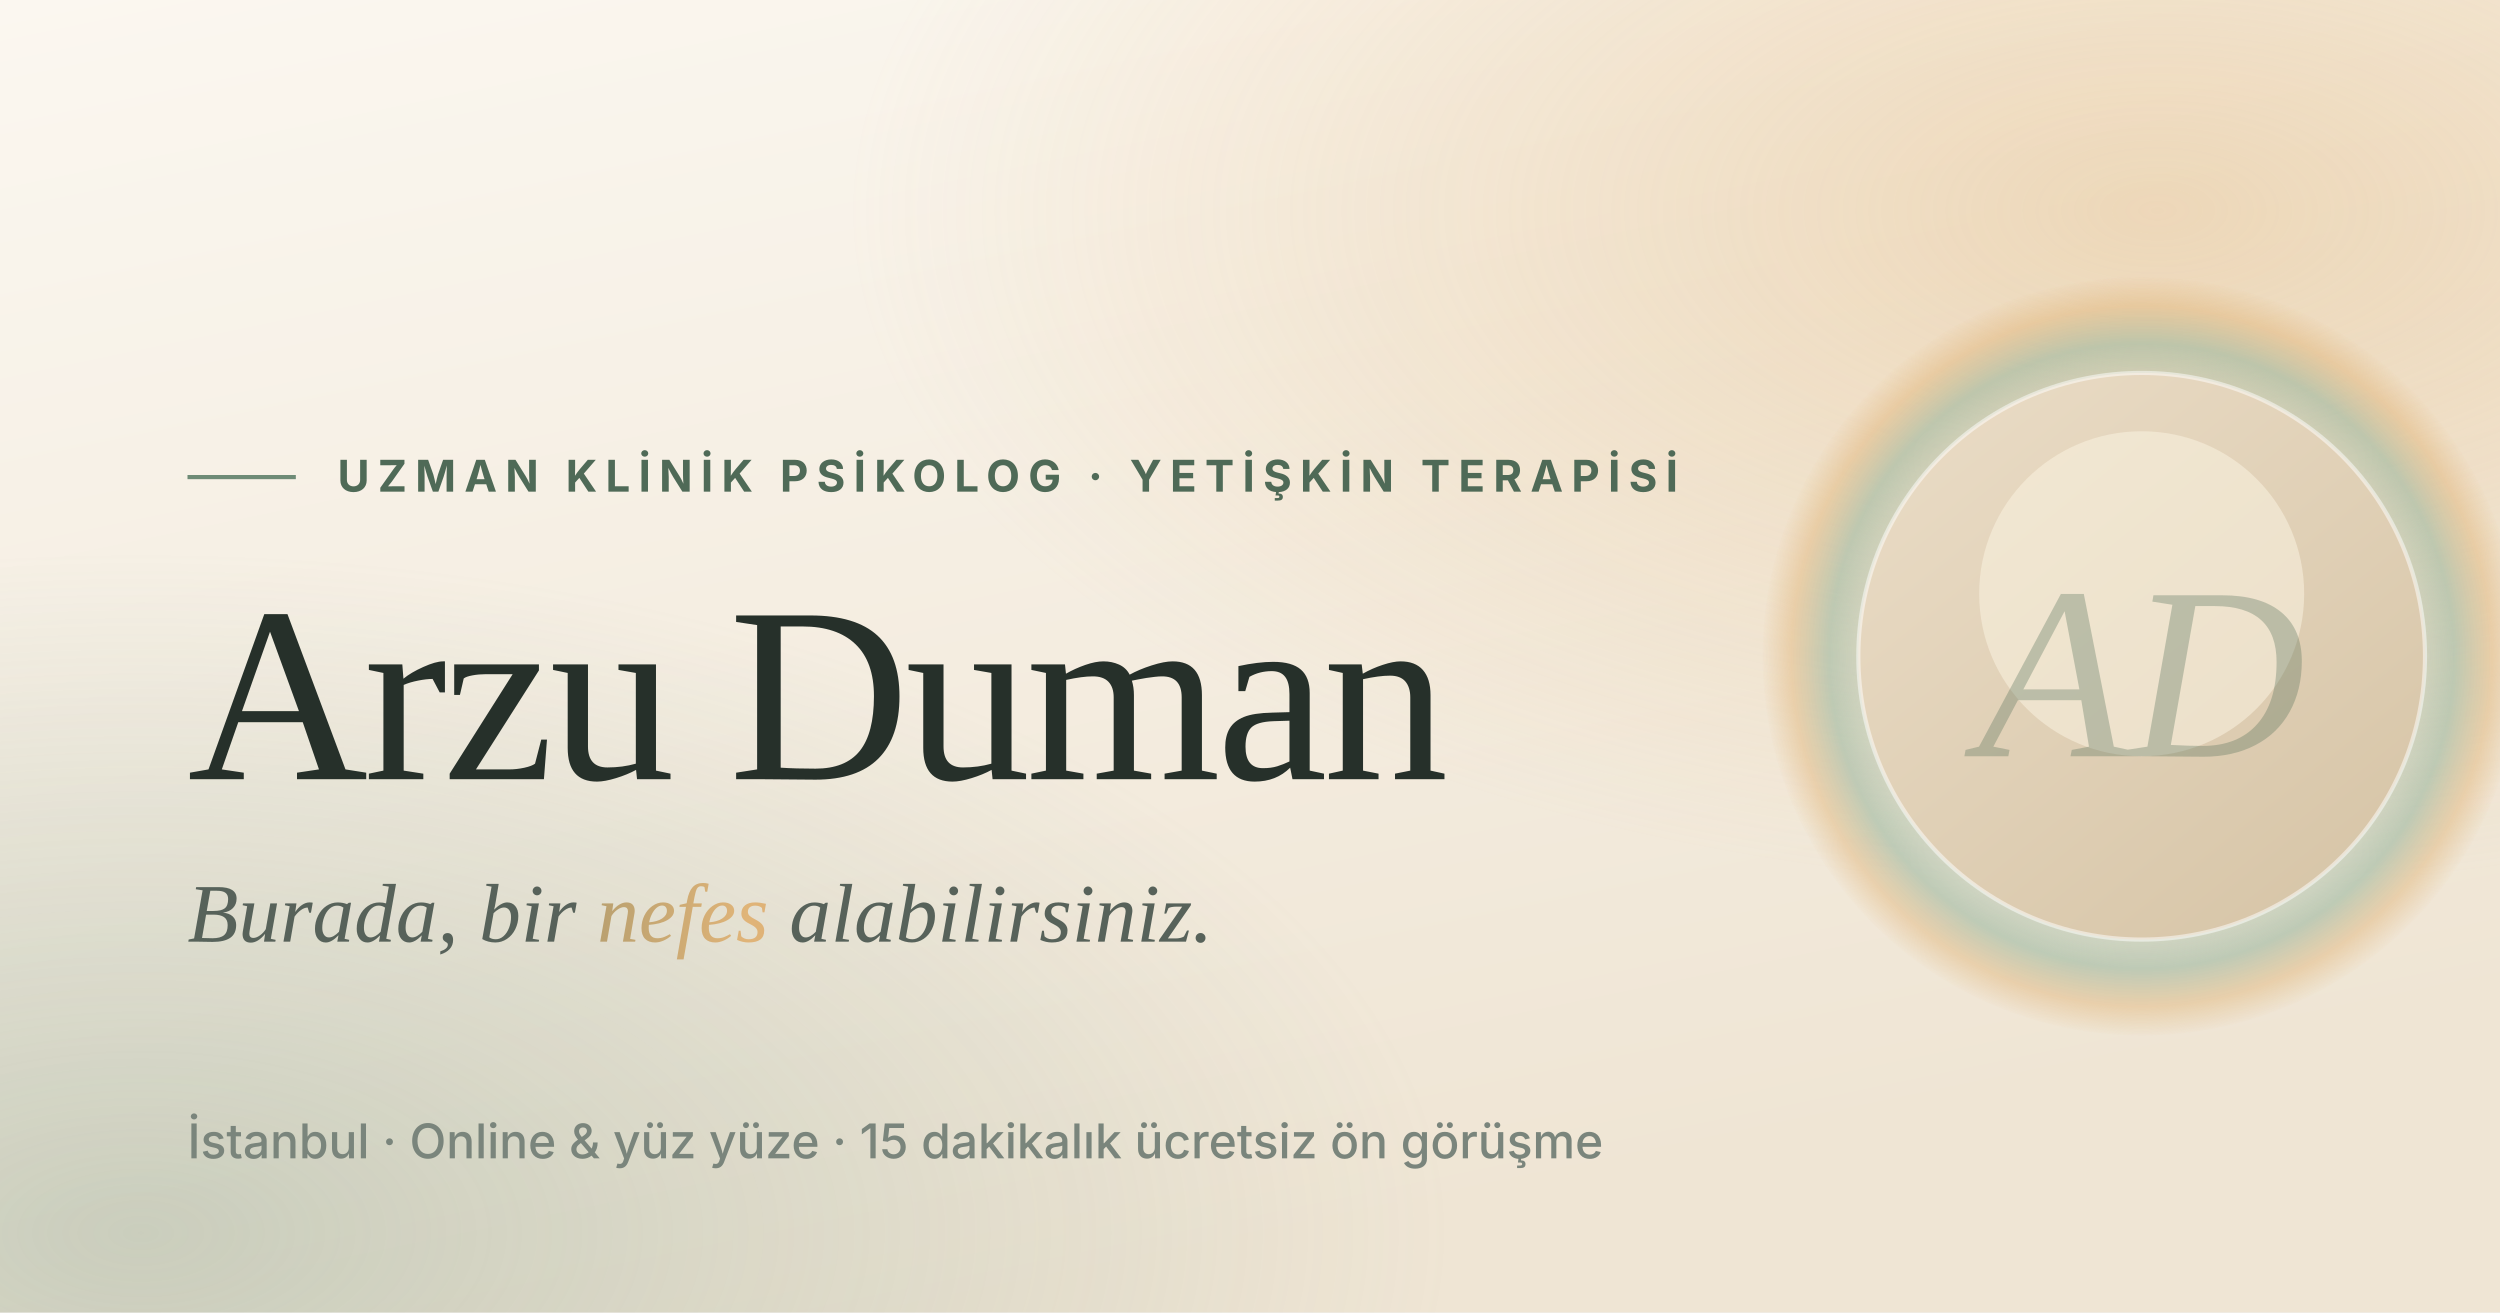
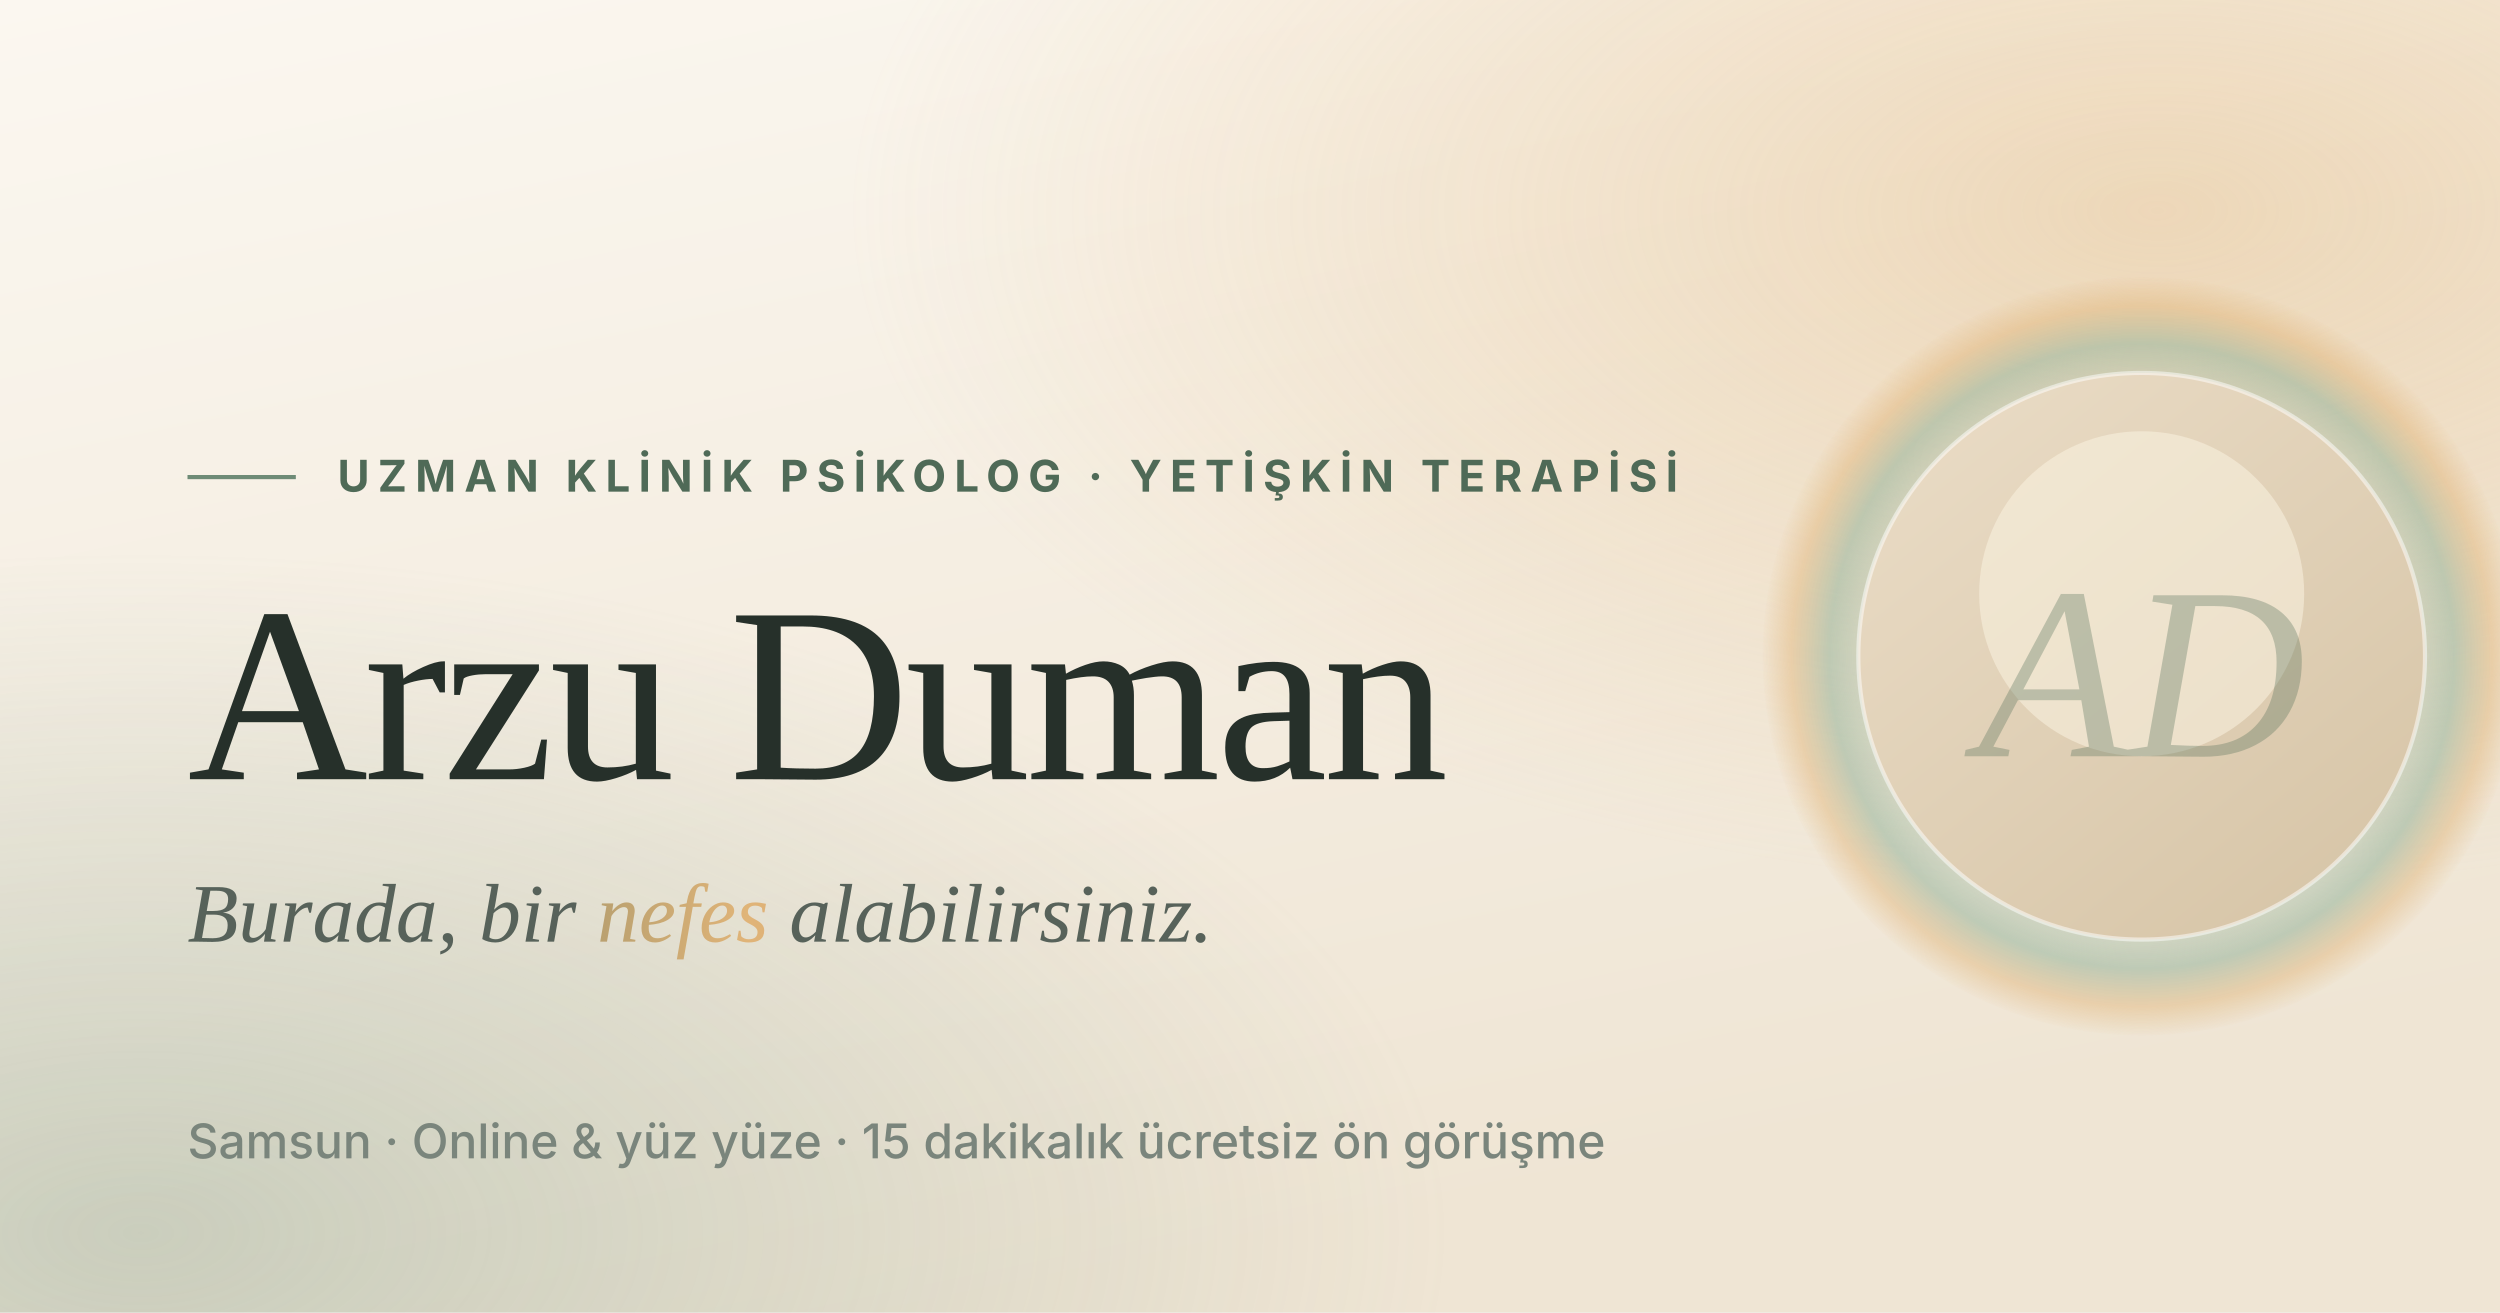
<svg xmlns="http://www.w3.org/2000/svg" viewBox="0 0 1200 630" width="1200" height="630" role="img" aria-label="Arzu Duman — Uzman Klinik Psikolog">
  <defs>
    <linearGradient id="bg" x1="0" y1="0" x2="0.4" y2="1">
      <stop offset="0%" stop-color="#FBF7F0" />
      <stop offset="100%" stop-color="#EFE5D4" />
    </linearGradient>
    <radialGradient id="blobA" cx="86%" cy="16%" r="52%">
      <stop offset="0%" stop-color="#E0B478" stop-opacity="0.40" />
      <stop offset="100%" stop-color="#E0B478" stop-opacity="0" />
    </radialGradient>
    <radialGradient id="blobB" cx="6%" cy="94%" r="52%">
      <stop offset="0%" stop-color="#7E9A86" stop-opacity="0.34" />
      <stop offset="100%" stop-color="#7E9A86" stop-opacity="0" />
    </radialGradient>
    <linearGradient id="portrait" x1="0.1" y1="0" x2="0.9" y2="1">
      <stop offset="0%" stop-color="#EADCC6" />
      <stop offset="100%" stop-color="#D6C4A6" />
    </linearGradient>
    <radialGradient id="ring" cx="50%" cy="50%" r="50%">
      <stop offset="60%" stop-color="#8CAE95" stop-opacity="0" />
      <stop offset="82%" stop-color="#8CAE95" stop-opacity="0.5" />
      <stop offset="92%" stop-color="#E0B478" stop-opacity="0.45" />
      <stop offset="100%" stop-color="#E0B478" stop-opacity="0" />
    </radialGradient>
    <linearGradient id="accent" x1="0" y1="0" x2="1" y2="0">
      <stop offset="0%" stop-color="#4F6A57" />
      <stop offset="55%" stop-color="#E0B478" />
      <stop offset="100%" stop-color="#C0835A" />
    </linearGradient>
  </defs>
  <rect width="1200" height="630" fill="url(#bg)" />
  <rect width="1200" height="630" fill="url(#blobA)" />
  <rect width="1200" height="630" fill="url(#blobB)" />
  <g transform="translate(1028,315)">
    <circle cx="0" cy="0" r="182" fill="url(#ring)" />
    <circle cx="0" cy="0" r="136" fill="url(#portrait)" stroke="#FFFFFF" stroke-opacity="0.5" stroke-width="2" />
    <circle cx="0" cy="-30" r="78" fill="#FAF2E0" opacity="0.55" />
    <text x="0" y="48" text-anchor="middle" font-family="Georgia, 'Times New Roman', serif" font-style="italic" font-size="118" font-weight="500" fill="#4F6A57" fill-opacity="0.32">AD</text>
  </g>
  <g transform="translate(90,244)">
    <rect x="0" y="-16" width="52" height="2" fill="#6E8B76" />
    <text x="72" y="-8" font-family="-apple-system, system-ui, sans-serif" font-size="21" font-weight="700" letter-spacing="4" fill="#4F6A57">UZMAN KLİNİK PSİKOLOG · YETİŞKİN TERAPİSİ</text>
  </g>
  <text x="90" y="374" font-family="Georgia, 'Times New Roman', serif" font-size="120" font-weight="500" letter-spacing="-2" fill="#26302A">Arzu Duman</text>
  <text x="90" y="452" font-family="Georgia, 'Times New Roman', serif" font-size="40" font-style="italic" fill="#57625A">Burada, bir <tspan fill="url(#accent)">nefes</tspan> alabilirsiniz.</text>
-   <text x="90" y="556" font-family="-apple-system, system-ui, sans-serif" font-size="23" font-weight="500" fill="#7A857C">İstanbul · Online &amp; yüz yüze · 15 dakikalık ücretsiz ön görüşme</text>
+   <text x="90" y="556" font-family="-apple-system, system-ui, sans-serif" font-size="23" font-weight="500" fill="#7A857C">Samsun · Online &amp; yüz yüze · 15 dakikalık ücretsiz ön görüşme</text>
</svg>
